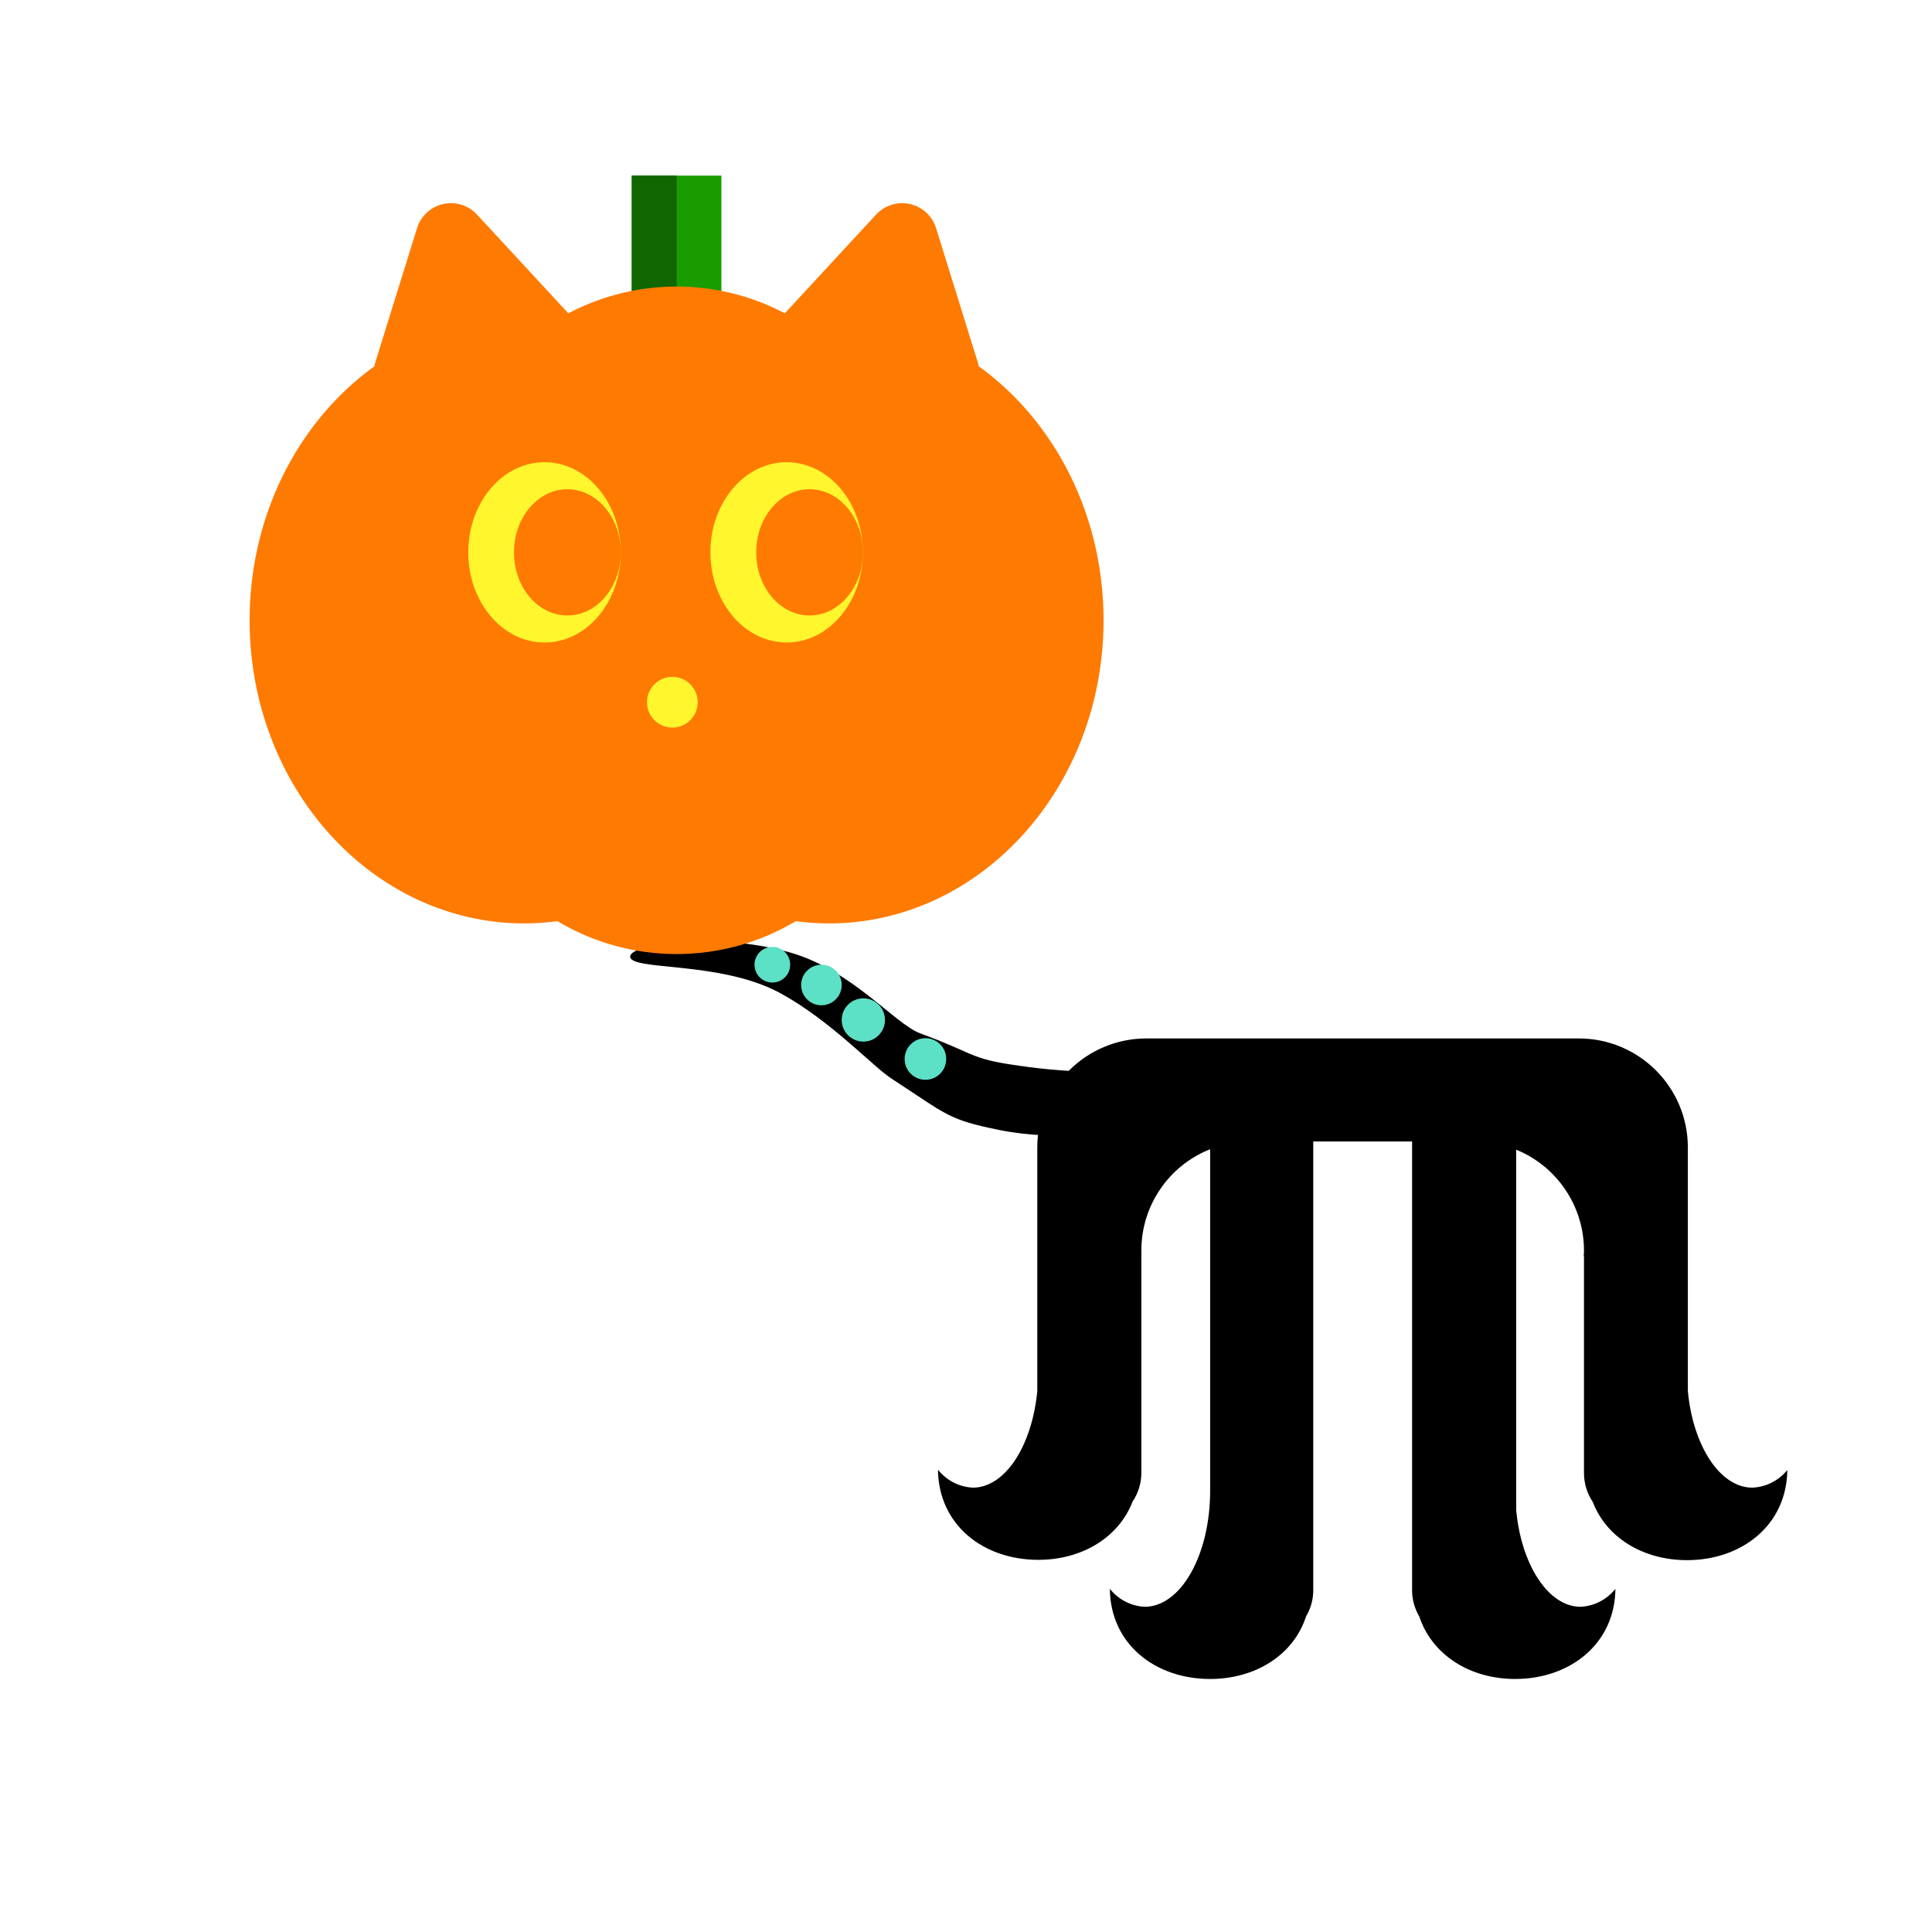
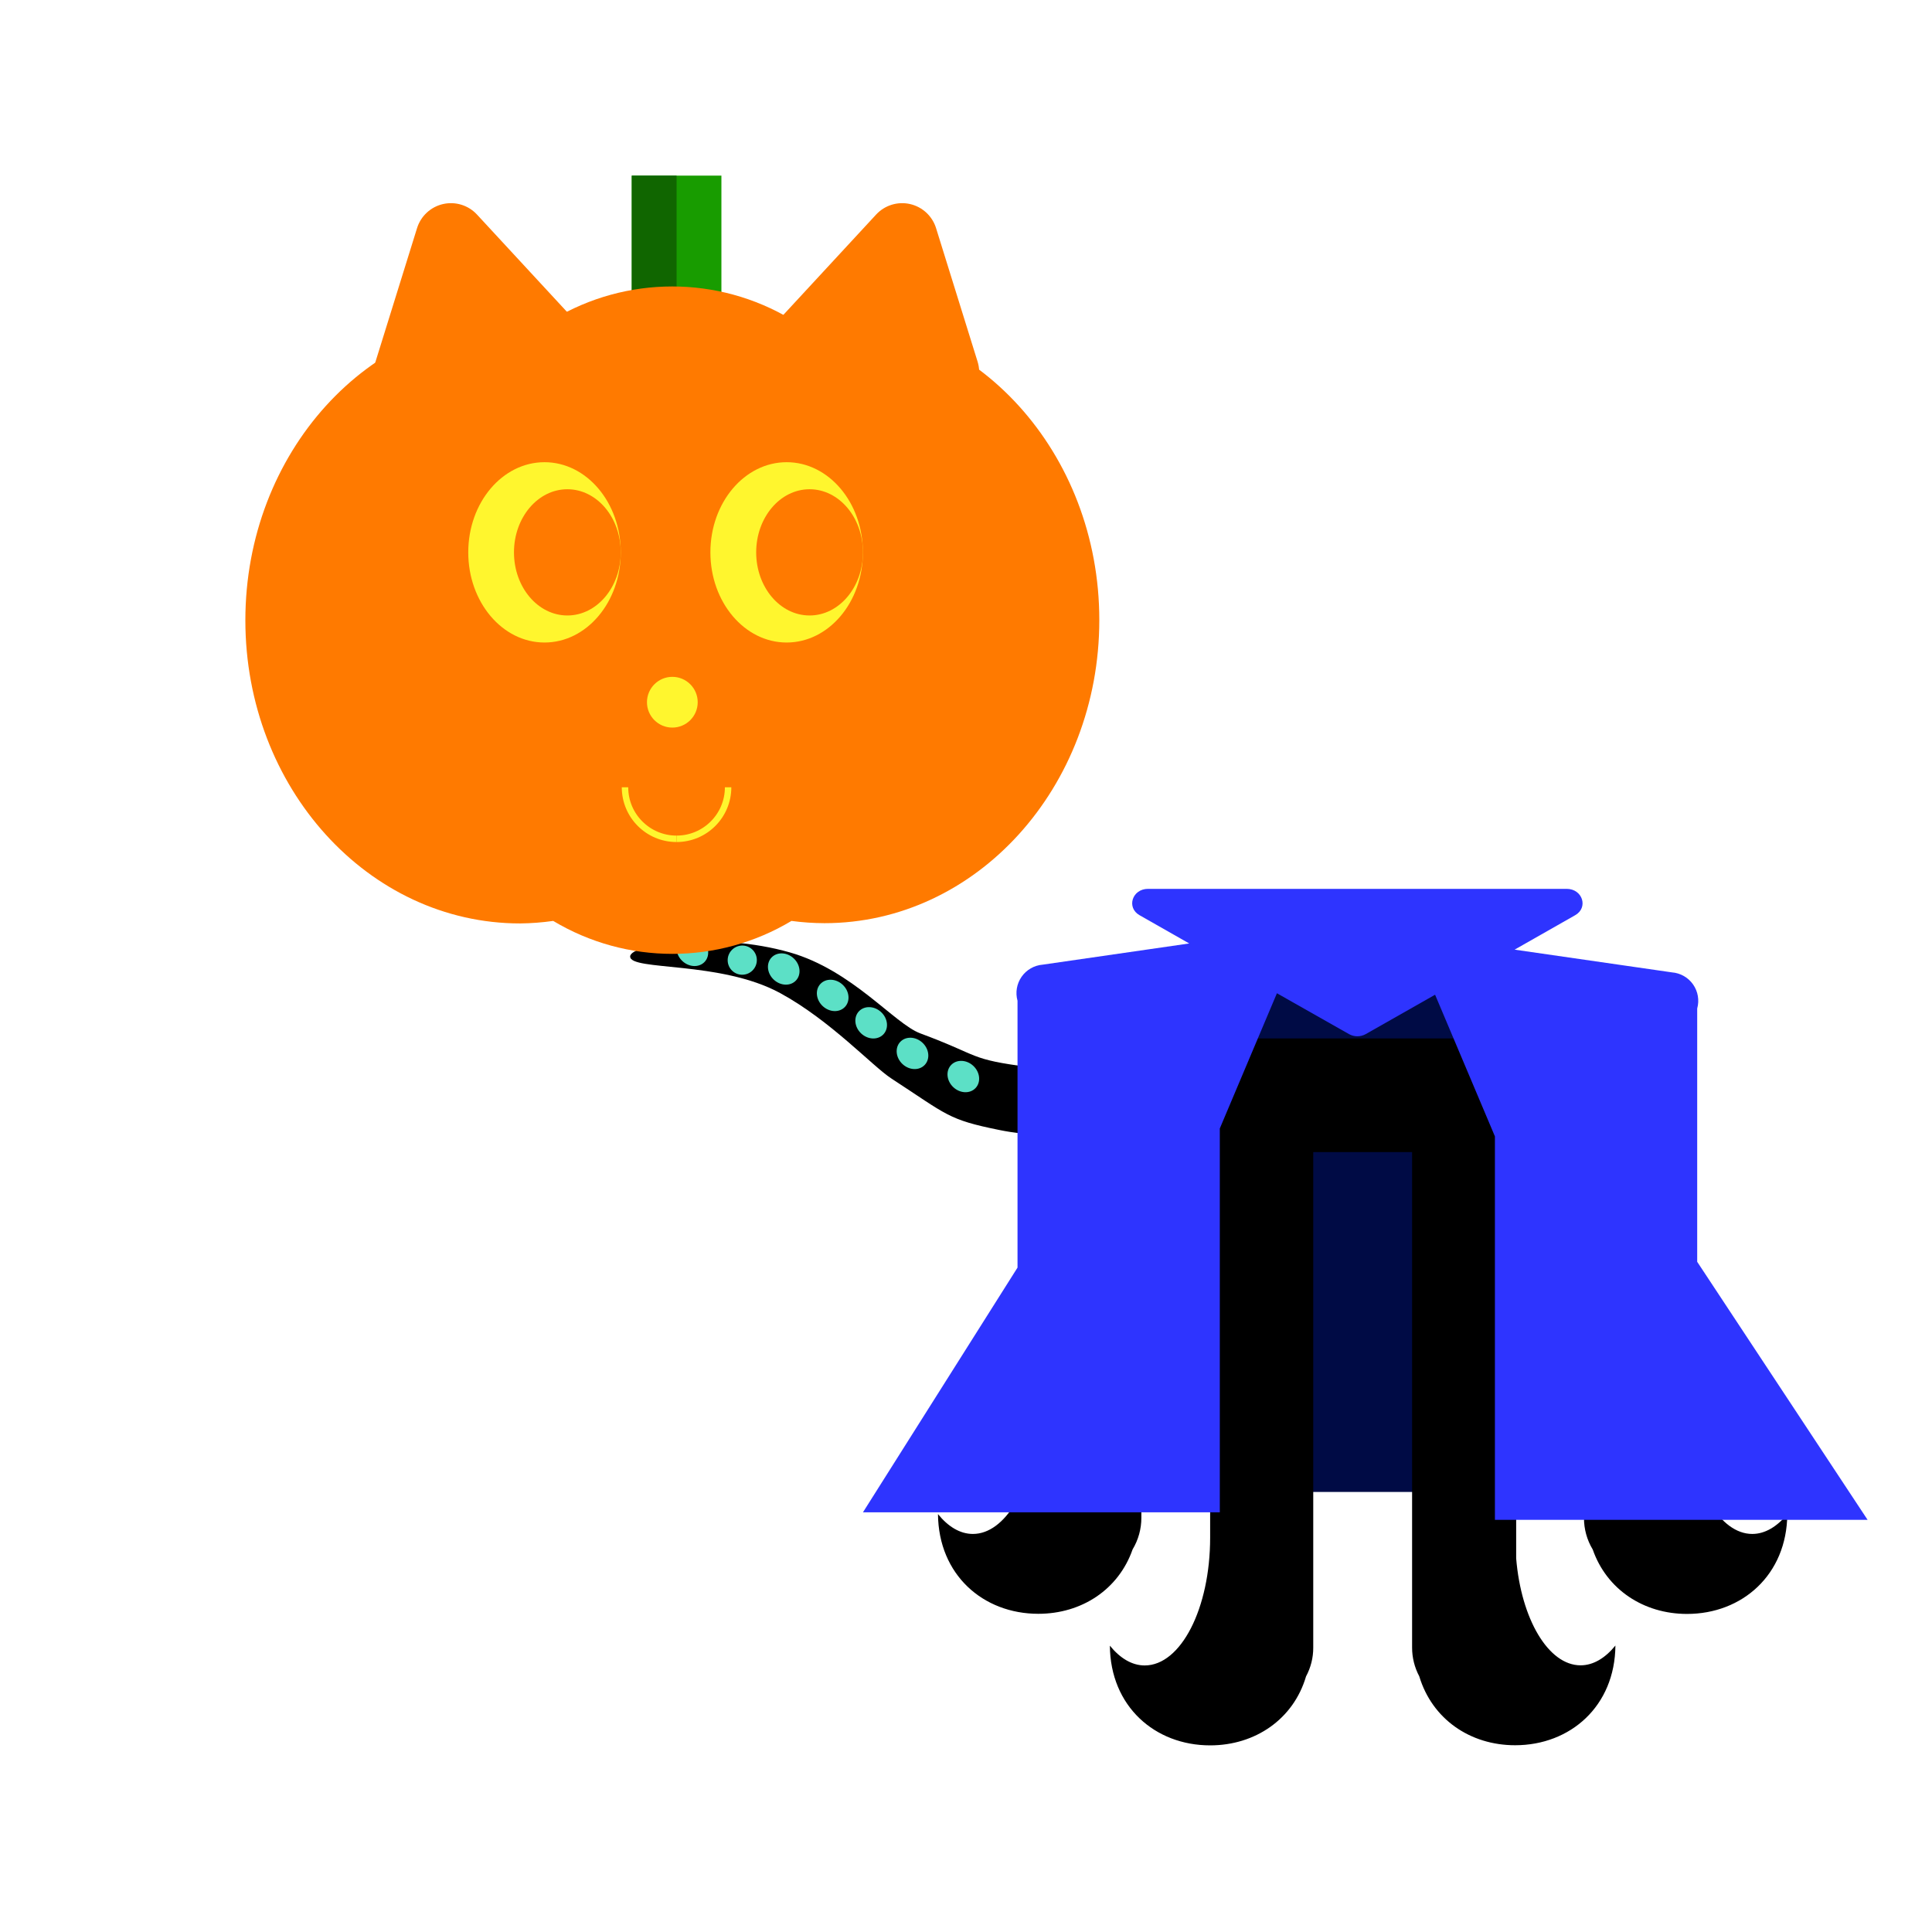
<svg xmlns="http://www.w3.org/2000/svg" viewBox="0 0 300 300">
  <defs>
-     <style>.cls-1{fill:#189c00;}.cls-2{fill:#106600;}.cls-3{fill:#5ce0c6;}.cls-4{fill:#ff7a00;}.cls-5{fill:#fff62e;}</style>
+     <style>.cls-1{fill:#189c00;}.cls-2{fill:#106600;}.cls-3{fill:#000b45;}.cls-4{fill:#5ce0c6;}.cls-5{fill:#ff7a00;}.cls-6{fill:#fff62e;}.cls-7{fill:none;stroke:#fff62e;stroke-miterlimit:10;}.cls-8{fill:#2e34ff;}</style>
  </defs>
  <g id="Layer_2" data-name="Layer 2">
    <rect class="cls-1" x="98.1" y="27.27" width="13.92" height="20.15" />
    <rect class="cls-2" x="98.1" y="27.27" width="6.96" height="23.08" />
+     <rect class="cls-3" x="169.9" y="152.43" width="83.33" height="79.24" />
  </g>
  <g id="Layer_1" data-name="Layer 1">
-     <path d="M272.09,231c-5,0-9.21-6.49-10-15V179.25c0-.18,0-.36,0-.53s0-.36,0-.54a16.93,16.93,0,0,0-16.93-16.93H178a16.92,16.92,0,0,0-16.93,16.93c0,.18,0,.36,0,.54s0,.35,0,.53V216c-.81,8.52-5,15-10,15a7.34,7.34,0,0,1-5.42-2.79c.08,8.55,7,14,15.58,14,6.74,0,12.47-3.43,14.64-9.05a8,8,0,0,0,1.36-4.45V195.06h0c0-.3,0-.59,0-.89a16.9,16.9,0,0,1,10.68-15.72V231h0c0,.17,0,.33,0,.5,0,9.94-4.55,18-10.16,18a7.34,7.34,0,0,1-5.41-2.79c.07,8.55,7,14,15.57,14,7,0,12.94-3.69,14.89-9.71a7.86,7.86,0,0,0,1.12-4V177.25h15.35V247a8,8,0,0,0,1.11,4c2,6,7.88,9.71,14.89,9.71,8.56,0,15.5-5.49,15.57-14a7.34,7.34,0,0,1-5.41,2.79c-5,0-9.22-6.51-10-15.05V178.52a16.93,16.93,0,0,1,10.53,15.66c0,.3,0,.59-.05.89h.05v33.69a8,8,0,0,0,1.36,4.45c2.16,5.62,7.89,9.05,14.64,9.05,8.55,0,15.5-5.49,15.57-14A7.34,7.34,0,0,1,272.09,231Z" />
+     <path d="M272.09,238.19c-5,0-9.21-7.17-10-16.56V181.1c0-.19,0-.39,0-.58s0-.4,0-.6c0-10.31-7.58-18.67-16.93-18.67H178c-9.36,0-16.93,8.36-16.93,18.67,0,.2,0,.4,0,.6s0,.39,0,.58v40.53c-.81,9.39-5,16.56-10,16.56-2,0-3.85-1.14-5.42-3.08.08,9.42,7,15.48,15.58,15.48,6.74,0,12.47-3.78,14.64-10a9.49,9.49,0,0,0,1.36-4.91V198.55h0c0-.33,0-.65,0-1,0-7.87,4.42-14.6,10.68-17.34v58h0c0,.18,0,.36,0,.55,0,11-4.55,19.85-10.16,19.85-2,0-3.84-1.14-5.41-3.07.07,9.42,7,15.48,15.57,15.48,7,0,12.94-4.07,14.89-10.71a9.33,9.33,0,0,0,1.12-4.46V178.9h15.35v76.93a9.44,9.44,0,0,0,1.11,4.46c2,6.64,7.88,10.71,14.89,10.71,8.56,0,15.5-6.06,15.57-15.48-1.57,1.93-3.42,3.07-5.41,3.07-5,0-9.22-7.18-10-16.6V180.3c6.17,2.79,10.53,9.46,10.53,17.27,0,.33,0,.65-.05,1h.05V235.7a9.39,9.39,0,0,0,1.36,4.91c2.16,6.2,7.89,10,14.64,10,8.55,0,15.5-6.06,15.57-15.48C275.93,237.05,274.08,238.19,272.09,238.19Z" />
    <path d="M196.4,168.21c0,2.59-23.59,10.84-41.25,7.25-8-1.62-8-2.3-16.75-8-2.94-1.92-9.44-9-17.25-13.25-9.27-5.05-23.3-3.42-23.3-5.68,0-2,13.54-3.86,24.8-.64,9.71,2.77,16.24,11.09,20.25,12.57,9.56,3.55,7.37,4,17,5.25C174.61,167.66,196.4,165.51,196.4,168.21Z" />
-     <circle class="cls-3" cx="119.93" cy="149.8" r="2.77" />
-     <circle class="cls-3" cx="127.55" cy="152.95" r="3.15" />
-     <circle class="cls-3" cx="134.06" cy="158.38" r="3.36" />
-     <circle class="cls-3" cx="143.7" cy="164.44" r="3.23" />
-     <path class="cls-4" d="M128.68,49.25a39.43,39.43,0,0,0-5.12.35,36.06,36.06,0,0,0-37,0,39.43,39.43,0,0,0-5.12-.35c-23.57,0-42.68,21.07-42.68,47.07s19.11,47.07,42.68,47.07a39.43,39.43,0,0,0,5.12-.35,36.06,36.06,0,0,0,37,0,39.43,39.43,0,0,0,5.12.35c23.57,0,42.68-21.08,42.68-47.07S152.25,49.25,128.68,49.25Z" />
-     <ellipse class="cls-5" cx="84.55" cy="85.77" rx="11.84" ry="14" />
-     <ellipse class="cls-5" cx="122.15" cy="85.77" rx="11.84" ry="14" />
-     <ellipse class="cls-4" cx="125.71" cy="85.77" rx="8.29" ry="9.8" />
-     <ellipse class="cls-4" cx="88.1" cy="85.77" rx="8.29" ry="9.8" />
-     <circle class="cls-5" cx="104.4" cy="109.04" r="3.94" />
-     <path class="cls-4" d="M86,58.38,64.78,63.16a5.5,5.5,0,0,1-6.47-7l6.45-20.74a5.51,5.51,0,0,1,9.31-2.1L88.81,49.26A5.52,5.52,0,0,1,86,58.38Z" />
-     <path class="cls-4" d="M124.14,58.38l21.19,4.78a5.5,5.5,0,0,0,6.47-7l-6.45-20.74a5.51,5.51,0,0,0-9.31-2.1L121.3,49.26A5.52,5.52,0,0,0,124.14,58.38Z" />
+     <ellipse class="cls-4" cx="107.51" cy="147.57" rx="2.27" ry="2.61" transform="translate(-73.74 125.59) rotate(-47.01)" />
+     <path class="cls-5" d="M128,49.25a39.43,39.43,0,0,0-5.12.35,36,36,0,0,0-37,0,39.46,39.46,0,0,0-5.13-.35C57.2,49.25,38.1,70.32,38.1,96.32s19.1,47.07,42.67,47.07A39.46,39.46,0,0,0,85.9,143a36,36,0,0,0,37,0,39.43,39.43,0,0,0,5.12.35c23.57,0,42.68-21.08,42.68-47.07S151.59,49.25,128,49.25Z" />
+     <ellipse class="cls-6" cx="84.55" cy="85.77" rx="11.84" ry="14" />
+     <ellipse class="cls-6" cx="122.15" cy="85.77" rx="11.84" ry="14" />
+     <ellipse class="cls-5" cx="125.71" cy="85.77" rx="8.29" ry="9.8" />
+     <ellipse class="cls-5" cx="88.1" cy="85.77" rx="8.29" ry="9.8" />
+     <circle class="cls-6" cx="104.4" cy="109.04" r="3.94" />
+     <path class="cls-5" d="M86,58.38,64.78,63.16a5.5,5.5,0,0,1-6.47-7l6.45-20.74a5.51,5.51,0,0,1,9.31-2.1L88.81,49.26A5.52,5.52,0,0,1,86,58.38Z" />
+     <path class="cls-5" d="M124.14,58.38l21.19,4.78a5.5,5.5,0,0,0,6.47-7l-6.45-20.74a5.51,5.51,0,0,0-9.31-2.1L121.3,49.26A5.52,5.52,0,0,0,124.14,58.38Z" />
+     <path class="cls-7" d="M113.06,122.25a8,8,0,0,1-8,8" />
+     <path class="cls-7" d="M97.05,122.25a8,8,0,0,0,8,8" />
+     <path class="cls-8" d="M290,236l-26.46-40.07V156.6a4.43,4.43,0,0,0-3.92-5.61l-24.43-3.53,9.39-5.34c2.1-1.18,1.16-4.1-1.31-4.1h-65c-2.47,0-3.4,2.92-1.31,4.1l7.7,4.38-22.74,3.29A4.43,4.43,0,0,0,158,155.4v41.43l-24,38h55.41V175.23l8.87-21,11.18,6.34a2.66,2.66,0,0,0,2.62,0l10.76-6.11,9.29,22V236Z" />
+     <ellipse class="cls-4" cx="115.26" cy="149.09" rx="2.27" ry="2.26" transform="translate(-72.39 131.74) rotate(-47.01)" />
+     <ellipse class="cls-4" cx="122.15" cy="150.57" rx="2.27" ry="2.61" transform="matrix(0.68, -0.73, 0.73, 0.68, -71.28, 137.25)" />
+     <ellipse class="cls-4" cx="129.3" cy="154.57" rx="2.27" ry="2.61" transform="translate(-71.93 143.75) rotate(-47.01)" />
+     <ellipse class="cls-4" cx="135.28" cy="158.82" rx="2.27" ry="2.61" transform="translate(-73.14 149.48) rotate(-47.01)" />
+     <ellipse class="cls-4" cx="141.69" cy="163.57" rx="2.27" ry="2.61" transform="translate(-74.57 155.68) rotate(-47.01)" />
+     <ellipse class="cls-4" cx="149.58" cy="167.17" rx="2.27" ry="2.61" transform="translate(-74.69 162.59) rotate(-47.01)" />
  </g>
</svg>
